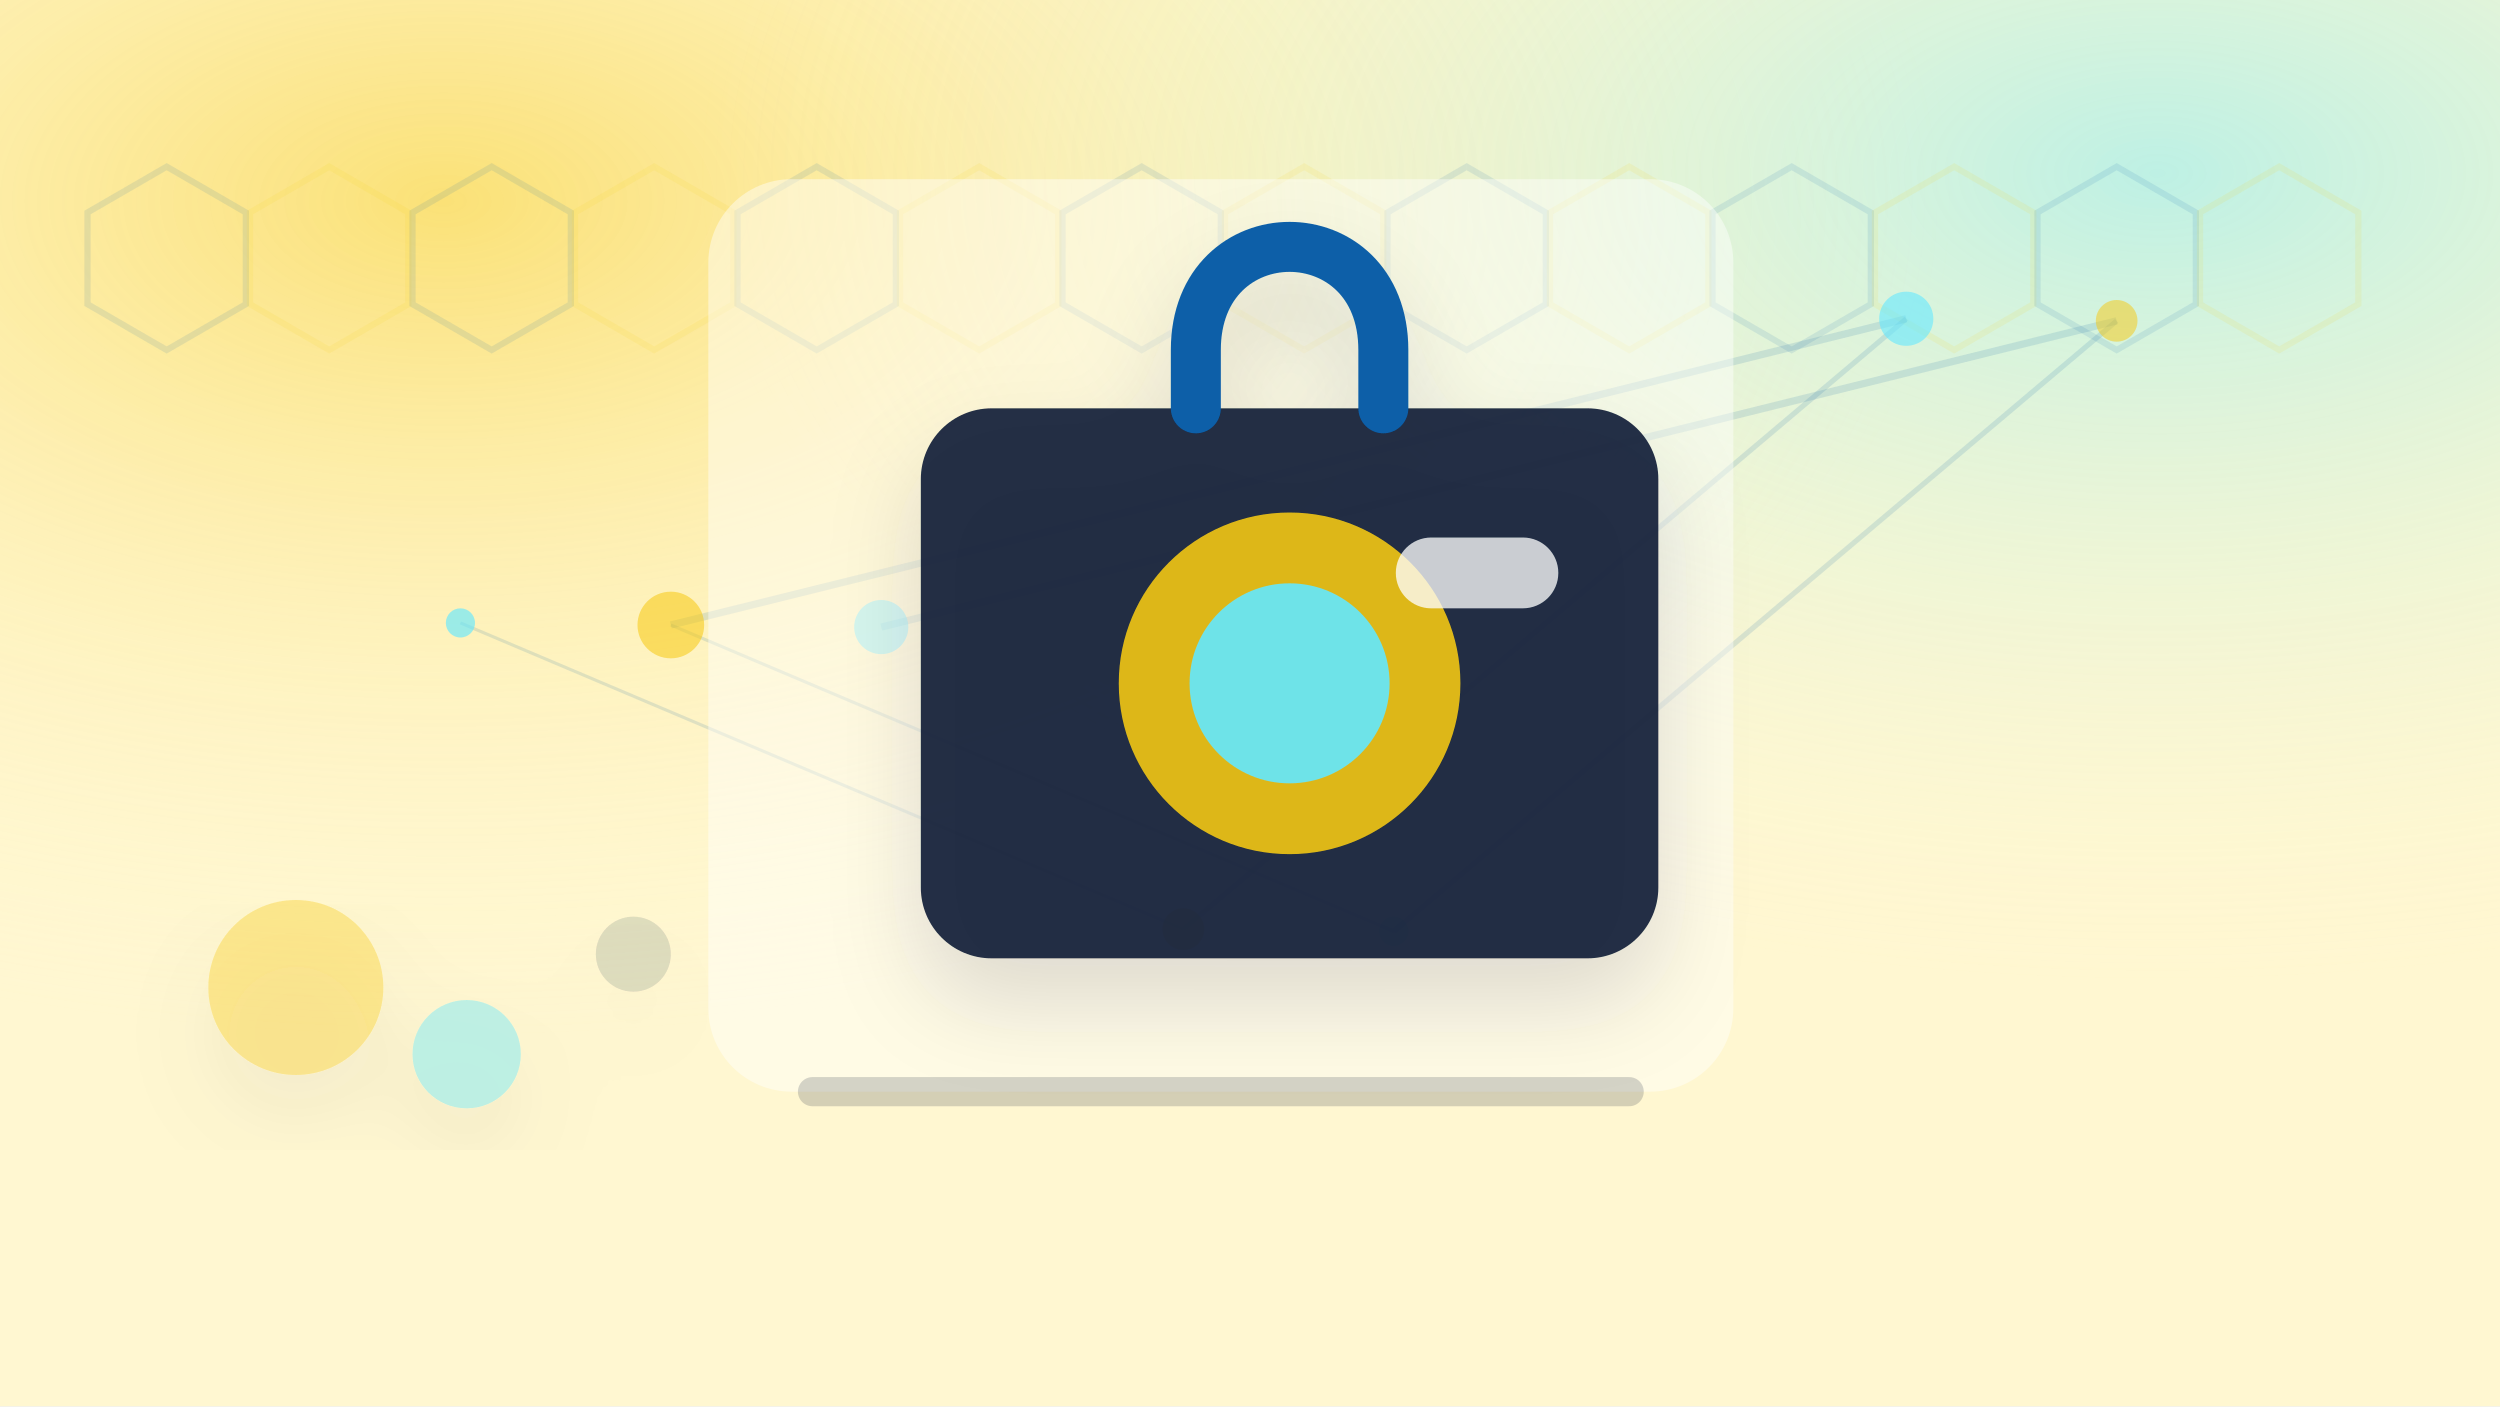
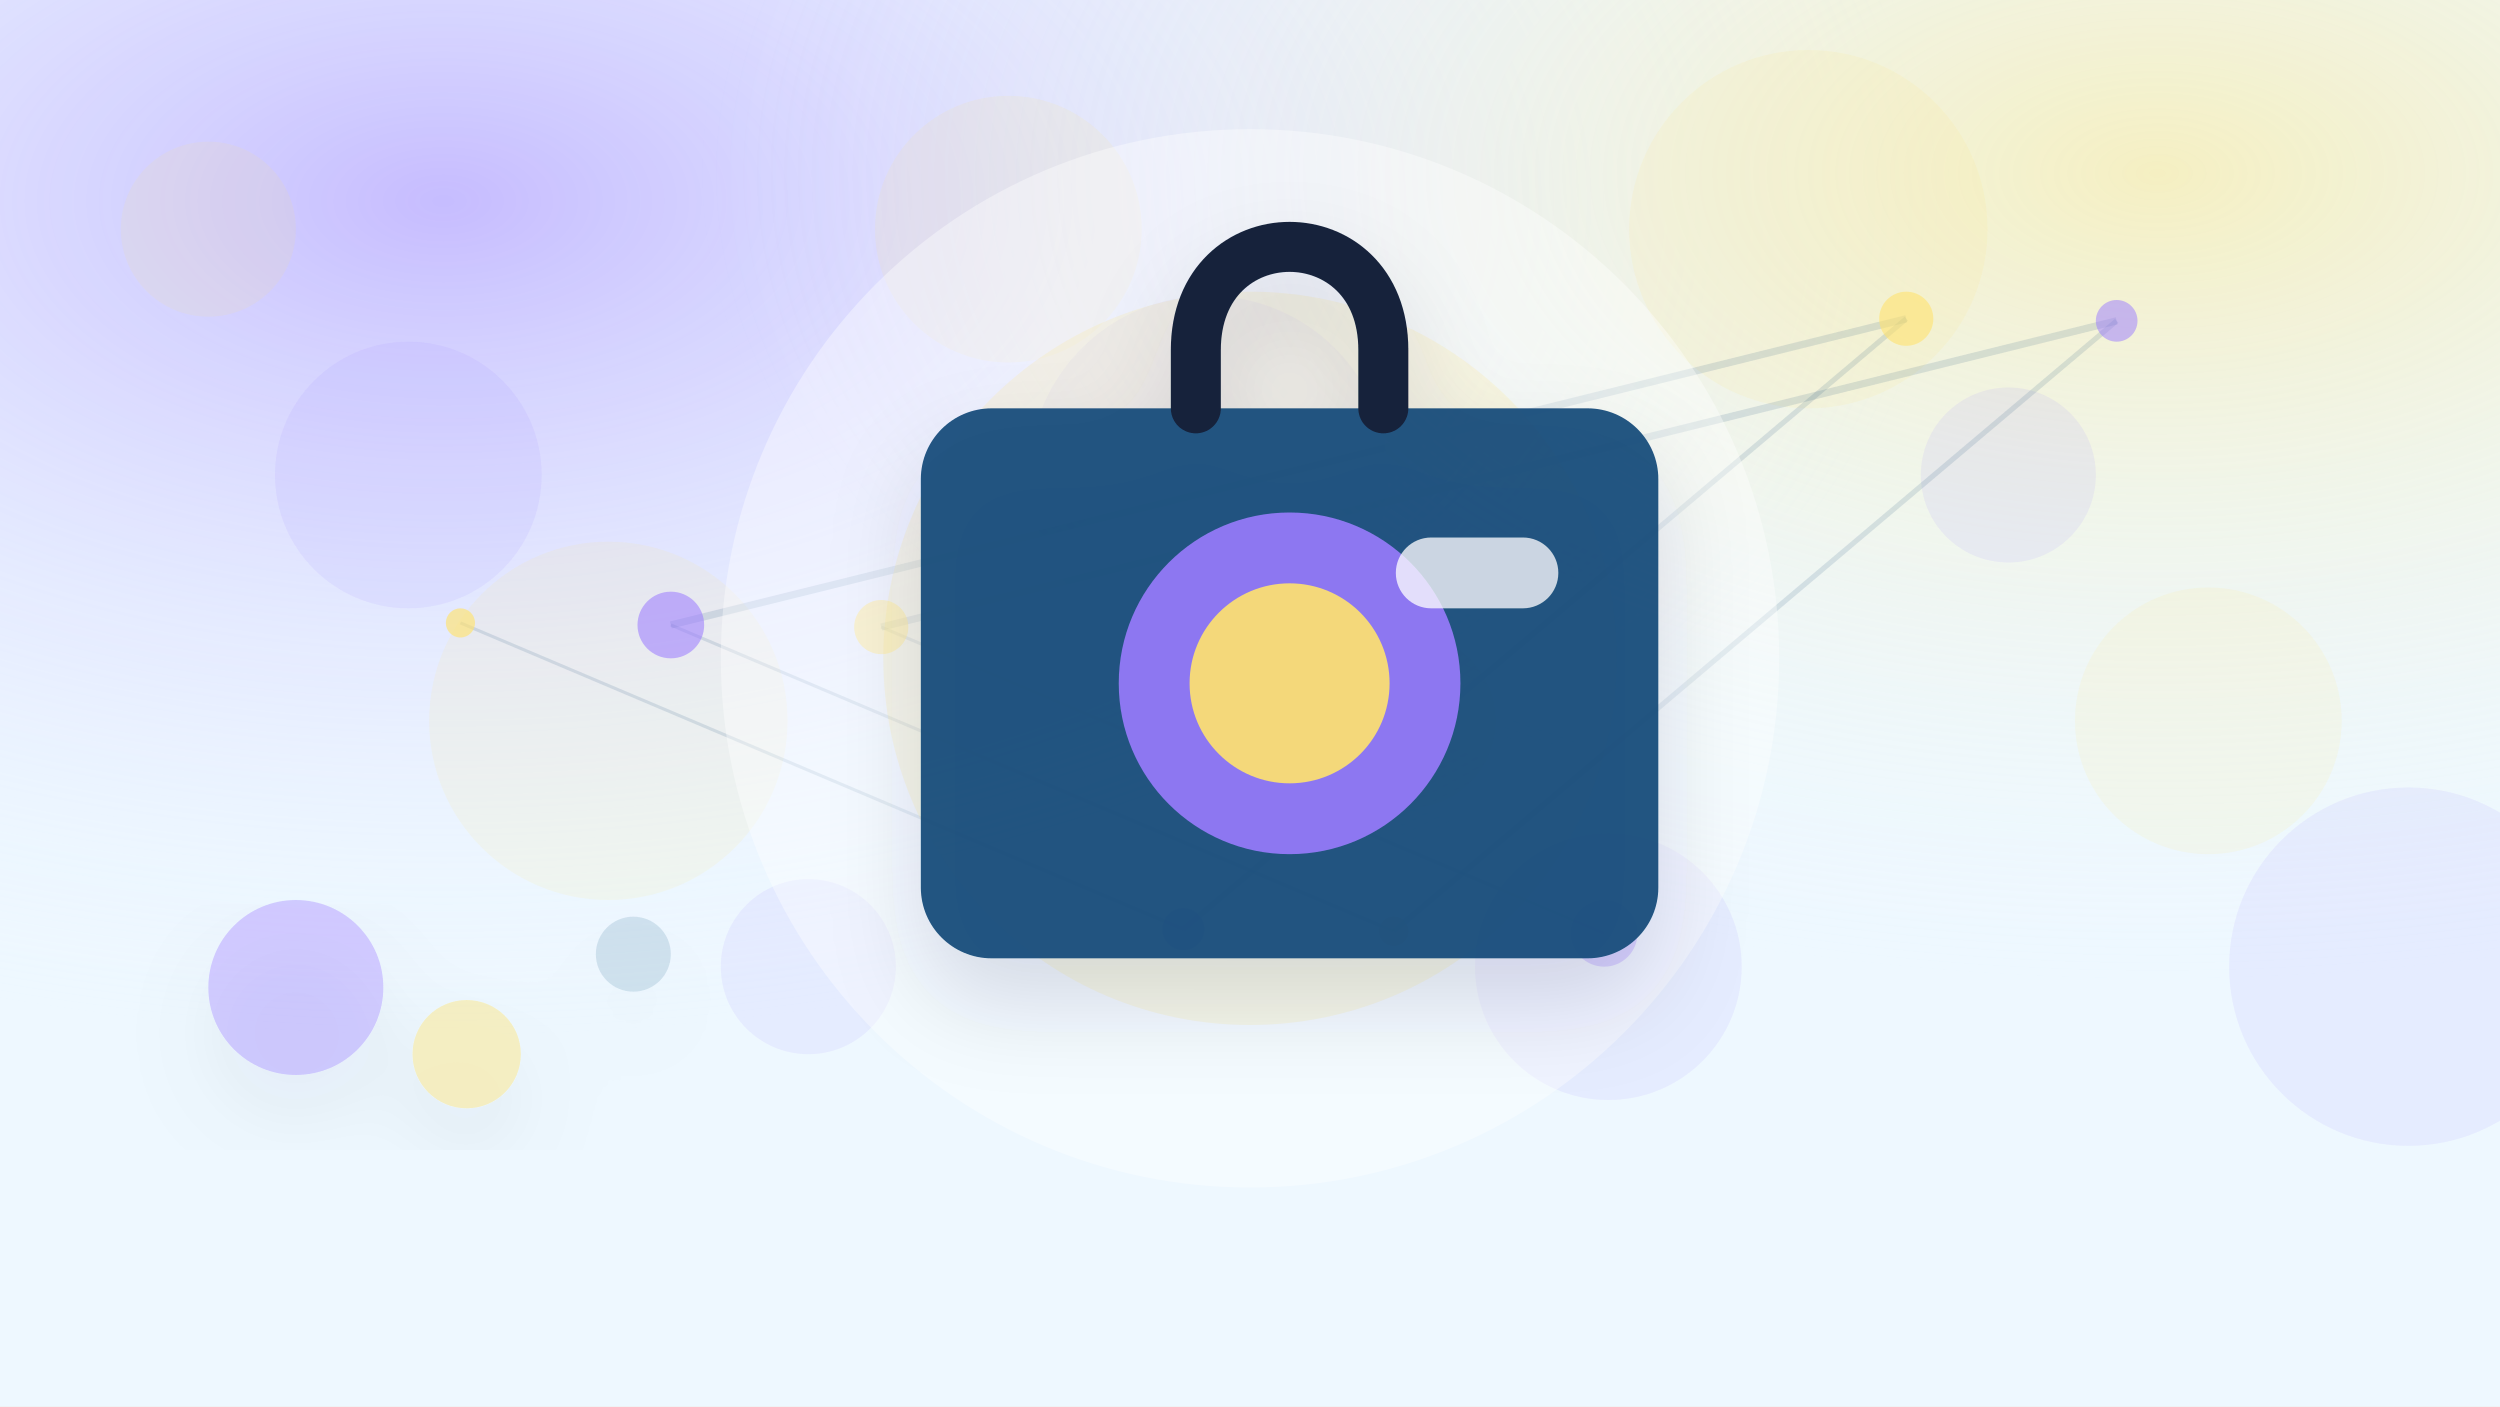
<svg xmlns="http://www.w3.org/2000/svg" width="1200" height="675" viewBox="0 0 1200 675" role="img" aria-labelledby="title desc">
  <defs>
    <radialGradient id="g1" cx="18%" cy="14%" r="60%">
-       <stop stop-color="#f6c915" stop-opacity=".48" />
-       <stop offset="1" stop-color="#fff7d1" stop-opacity="0" />
+       <stop stop-color="#9b7cff" stop-opacity=".48" />
+       <stop offset="1" stop-color="#eef8ff" stop-opacity="0" />
    </radialGradient>
    <radialGradient id="g2" cx="86%" cy="12%" r="58%">
-       <stop stop-color="#63e8ff" stop-opacity=".42" />
-       <stop offset="1" stop-color="#fff7d1" stop-opacity="0" />
+       <stop stop-color="#ffe36e" stop-opacity=".42" />
+       <stop offset="1" stop-color="#eef8ff" stop-opacity="0" />
    </radialGradient>
    <linearGradient id="split" x1="0" x2="1">
-       <stop stop-color="#fff7d1" />
-       <stop offset=".55" stop-color="#fff7d1" />
+       <stop stop-color="#eef8ff" />
      <stop offset=".55" stop-color="#eef8ff" />
-       <stop offset="1" stop-color="#fff7d1" />
+       <stop offset=".55" stop-color="#fffdf2" />
+       <stop offset="1" stop-color="#eef8ff" />
    </linearGradient>
    <filter id="shadow" x="-20%" y="-20%" width="140%" height="140%">
      <feDropShadow dx="0" dy="22" stdDeviation="22" flood-color="#12213a" flood-opacity=".14" />
    </filter>
  </defs>
-   <rect width="1200" height="675" fill="#fff7d1" />
+   <rect width="1200" height="675" fill="#eef8ff" />
  <rect width="1200" height="675" fill="url(#g1)" />
  <rect width="1200" height="675" fill="url(#g2)" />
  <g opacity=".9">
-     <path d="M80 80l38 22v44l-38 22-38-22v-44z" fill="none" stroke="#0f5fa8" stroke-opacity=".12" stroke-width="3" />
-     <path d="M158 80l38 22v44l-38 22-38-22v-44z" fill="none" stroke="#f6c915" stroke-opacity=".12" stroke-width="3" />
-     <path d="M236 80l38 22v44l-38 22-38-22v-44z" fill="none" stroke="#0f5fa8" stroke-opacity=".12" stroke-width="3" />
-     <path d="M314 80l38 22v44l-38 22-38-22v-44z" fill="none" stroke="#f6c915" stroke-opacity=".12" stroke-width="3" />
-     <path d="M392 80l38 22v44l-38 22-38-22v-44z" fill="none" stroke="#0f5fa8" stroke-opacity=".12" stroke-width="3" />
-     <path d="M470 80l38 22v44l-38 22-38-22v-44z" fill="none" stroke="#f6c915" stroke-opacity=".12" stroke-width="3" />
-     <path d="M548 80l38 22v44l-38 22-38-22v-44z" fill="none" stroke="#0f5fa8" stroke-opacity=".12" stroke-width="3" />
-     <path d="M626 80l38 22v44l-38 22-38-22v-44z" fill="none" stroke="#f6c915" stroke-opacity=".12" stroke-width="3" />
-     <path d="M704 80l38 22v44l-38 22-38-22v-44z" fill="none" stroke="#0f5fa8" stroke-opacity=".12" stroke-width="3" />
-     <path d="M782 80l38 22v44l-38 22-38-22v-44z" fill="none" stroke="#f6c915" stroke-opacity=".12" stroke-width="3" />
-     <path d="M860 80l38 22v44l-38 22-38-22v-44z" fill="none" stroke="#0f5fa8" stroke-opacity=".12" stroke-width="3" />
-     <path d="M938 80l38 22v44l-38 22-38-22v-44z" fill="none" stroke="#f6c915" stroke-opacity=".12" stroke-width="3" />
-     <path d="M1016 80l38 22v44l-38 22-38-22v-44z" fill="none" stroke="#0f5fa8" stroke-opacity=".12" stroke-width="3" />
-     <path d="M1094 80l38 22v44l-38 22-38-22v-44z" fill="none" stroke="#f6c915" stroke-opacity=".12" stroke-width="3" />
+     <circle cx="100" cy="110" r="42" fill="#ffe36e" opacity=".12" />
+     <circle cx="196" cy="228" r="64" fill="#9b7cff" opacity=".12" />
+     <circle cx="292" cy="346" r="86" fill="#ffe36e" opacity=".12" />
+     <circle cx="388" cy="464" r="42" fill="#9b7cff" opacity=".12" />
+     <circle cx="484" cy="110" r="64" fill="#ffe36e" opacity=".12" />
+     <circle cx="580" cy="228" r="86" fill="#9b7cff" opacity=".12" />
+     <circle cx="676" cy="346" r="42" fill="#ffe36e" opacity=".12" />
+     <circle cx="772" cy="464" r="64" fill="#9b7cff" opacity=".12" />
+     <circle cx="868" cy="110" r="86" fill="#ffe36e" opacity=".12" />
+     <circle cx="964" cy="228" r="42" fill="#9b7cff" opacity=".12" />
+     <circle cx="1060" cy="346" r="64" fill="#ffe36e" opacity=".12" />
+     <circle cx="1156" cy="464" r="86" fill="#9b7cff" opacity=".12" />
  </g>
  <g>
-     <line x1="221" y1="299" x2="568" y2="446" stroke="#0f5fa8" stroke-opacity=".13" stroke-width="1.5" />
-     <line x1="568" y1="446" x2="915" y2="153" stroke="#0f5fa8" stroke-opacity=".13" stroke-width="2.5" />
-     <line x1="915" y1="153" x2="322" y2="300" stroke="#0f5fa8" stroke-opacity=".13" stroke-width="3.5" />
-     <line x1="322" y1="300" x2="669" y2="447" stroke="#0f5fa8" stroke-opacity=".13" stroke-width="1.5" />
-     <line x1="669" y1="447" x2="1016" y2="154" stroke="#0f5fa8" stroke-opacity=".13" stroke-width="2.5" />
-     <line x1="1016" y1="154" x2="423" y2="301" stroke="#0f5fa8" stroke-opacity=".13" stroke-width="3.5" />
-     <circle cx="221" cy="299" r="7" fill="#63e8ff" opacity="0.64" />
-     <circle cx="568" cy="446" r="10" fill="#f6c915" opacity="0.615" />
-     <circle cx="915" cy="153" r="13" fill="#63e8ff" opacity="0.59" />
-     <circle cx="322" cy="300" r="16" fill="#f6c915" opacity="0.565" />
-     <circle cx="669" cy="447" r="7" fill="#63e8ff" opacity="0.54" />
-     <circle cx="1016" cy="154" r="10" fill="#f6c915" opacity="0.515" />
-     <circle cx="423" cy="301" r="13" fill="#63e8ff" opacity="0.49" />
+     <line x1="221" y1="299" x2="568" y2="446" stroke="#164b7a" stroke-opacity=".13" stroke-width="1.5" />
+     <line x1="568" y1="446" x2="915" y2="153" stroke="#164b7a" stroke-opacity=".13" stroke-width="2.5" />
+     <line x1="915" y1="153" x2="322" y2="300" stroke="#164b7a" stroke-opacity=".13" stroke-width="3.5" />
+     <line x1="322" y1="300" x2="669" y2="447" stroke="#164b7a" stroke-opacity=".13" stroke-width="1.5" />
+     <line x1="669" y1="447" x2="1016" y2="154" stroke="#164b7a" stroke-opacity=".13" stroke-width="2.5" />
+     <line x1="1016" y1="154" x2="423" y2="301" stroke="#164b7a" stroke-opacity=".13" stroke-width="3.5" />
+     <line x1="423" y1="301" x2="770" y2="448" stroke="#164b7a" stroke-opacity=".13" stroke-width="1.5" />
+     <circle cx="221" cy="299" r="7" fill="#ffe36e" opacity="0.64" />
+     <circle cx="568" cy="446" r="10" fill="#9b7cff" opacity="0.615" />
+     <circle cx="915" cy="153" r="13" fill="#ffe36e" opacity="0.59" />
+     <circle cx="322" cy="300" r="16" fill="#9b7cff" opacity="0.565" />
+     <circle cx="669" cy="447" r="7" fill="#ffe36e" opacity="0.54" />
+     <circle cx="1016" cy="154" r="10" fill="#9b7cff" opacity="0.515" />
+     <circle cx="423" cy="301" r="13" fill="#ffe36e" opacity="0.49" />
+     <circle cx="770" cy="448" r="16" fill="#9b7cff" opacity="0.465" />
  </g>
  <g transform="translate(-300 0)">
-     <rect x="640" y="86" width="492" height="438" rx="40" fill="#fff" opacity=".44" />
-     <path d="M690 524h392" stroke="#12213a" stroke-opacity=".18" stroke-width="14" stroke-linecap="round" />
+     <circle cx="900" cy="316" r="254" fill="#fff" opacity=".38" />
+     <circle cx="900" cy="316" r="176" fill="#ffe36e" opacity=".16" />
  </g>
  <g transform="translate(-300 0)" filter="url(#shadow)">
    <g transform="translate(742 122)">
-       <rect x="0" y="74" width="354" height="264" rx="34" fill="#12213a" opacity=".94" />
-       <circle cx="177" cy="206" r="82" fill="#f6c915" opacity=".88" />
-       <circle cx="177" cy="206" r="48" fill="#63e8ff" opacity=".9" />
-       <path d="M132 74v-28c0-66 90-66 90 0v28" fill="none" stroke="#0f5fa8" stroke-width="24" stroke-linecap="round" />
+       <rect x="0" y="74" width="354" height="264" rx="34" fill="#164b7a" opacity=".94" />
+       <circle cx="177" cy="206" r="82" fill="#9b7cff" opacity=".88" />
+       <circle cx="177" cy="206" r="48" fill="#ffe36e" opacity=".9" />
+       <path d="M132 74v-28c0-66 90-66 90 0v28" fill="none" stroke="#12213a" stroke-width="24" stroke-linecap="round" />
      <rect x="228" y="136" width="78" height="34" rx="17" fill="#fff" opacity=".76" />
    </g>
  </g>
  <g filter="url(#shadow)" opacity=".82">
-     <circle cx="142" cy="474" r="42" fill="#f6c915" opacity=".44" />
-     <circle cx="224" cy="506" r="26" fill="#63e8ff" opacity=".5" />
-     <circle cx="304" cy="458" r="18" fill="#12213a" opacity=".16" />
+     <circle cx="142" cy="474" r="42" fill="#9b7cff" opacity=".44" />
+     <circle cx="224" cy="506" r="26" fill="#ffe36e" opacity=".5" />
+     <circle cx="304" cy="458" r="18" fill="#164b7a" opacity=".16" />
  </g>
</svg>
